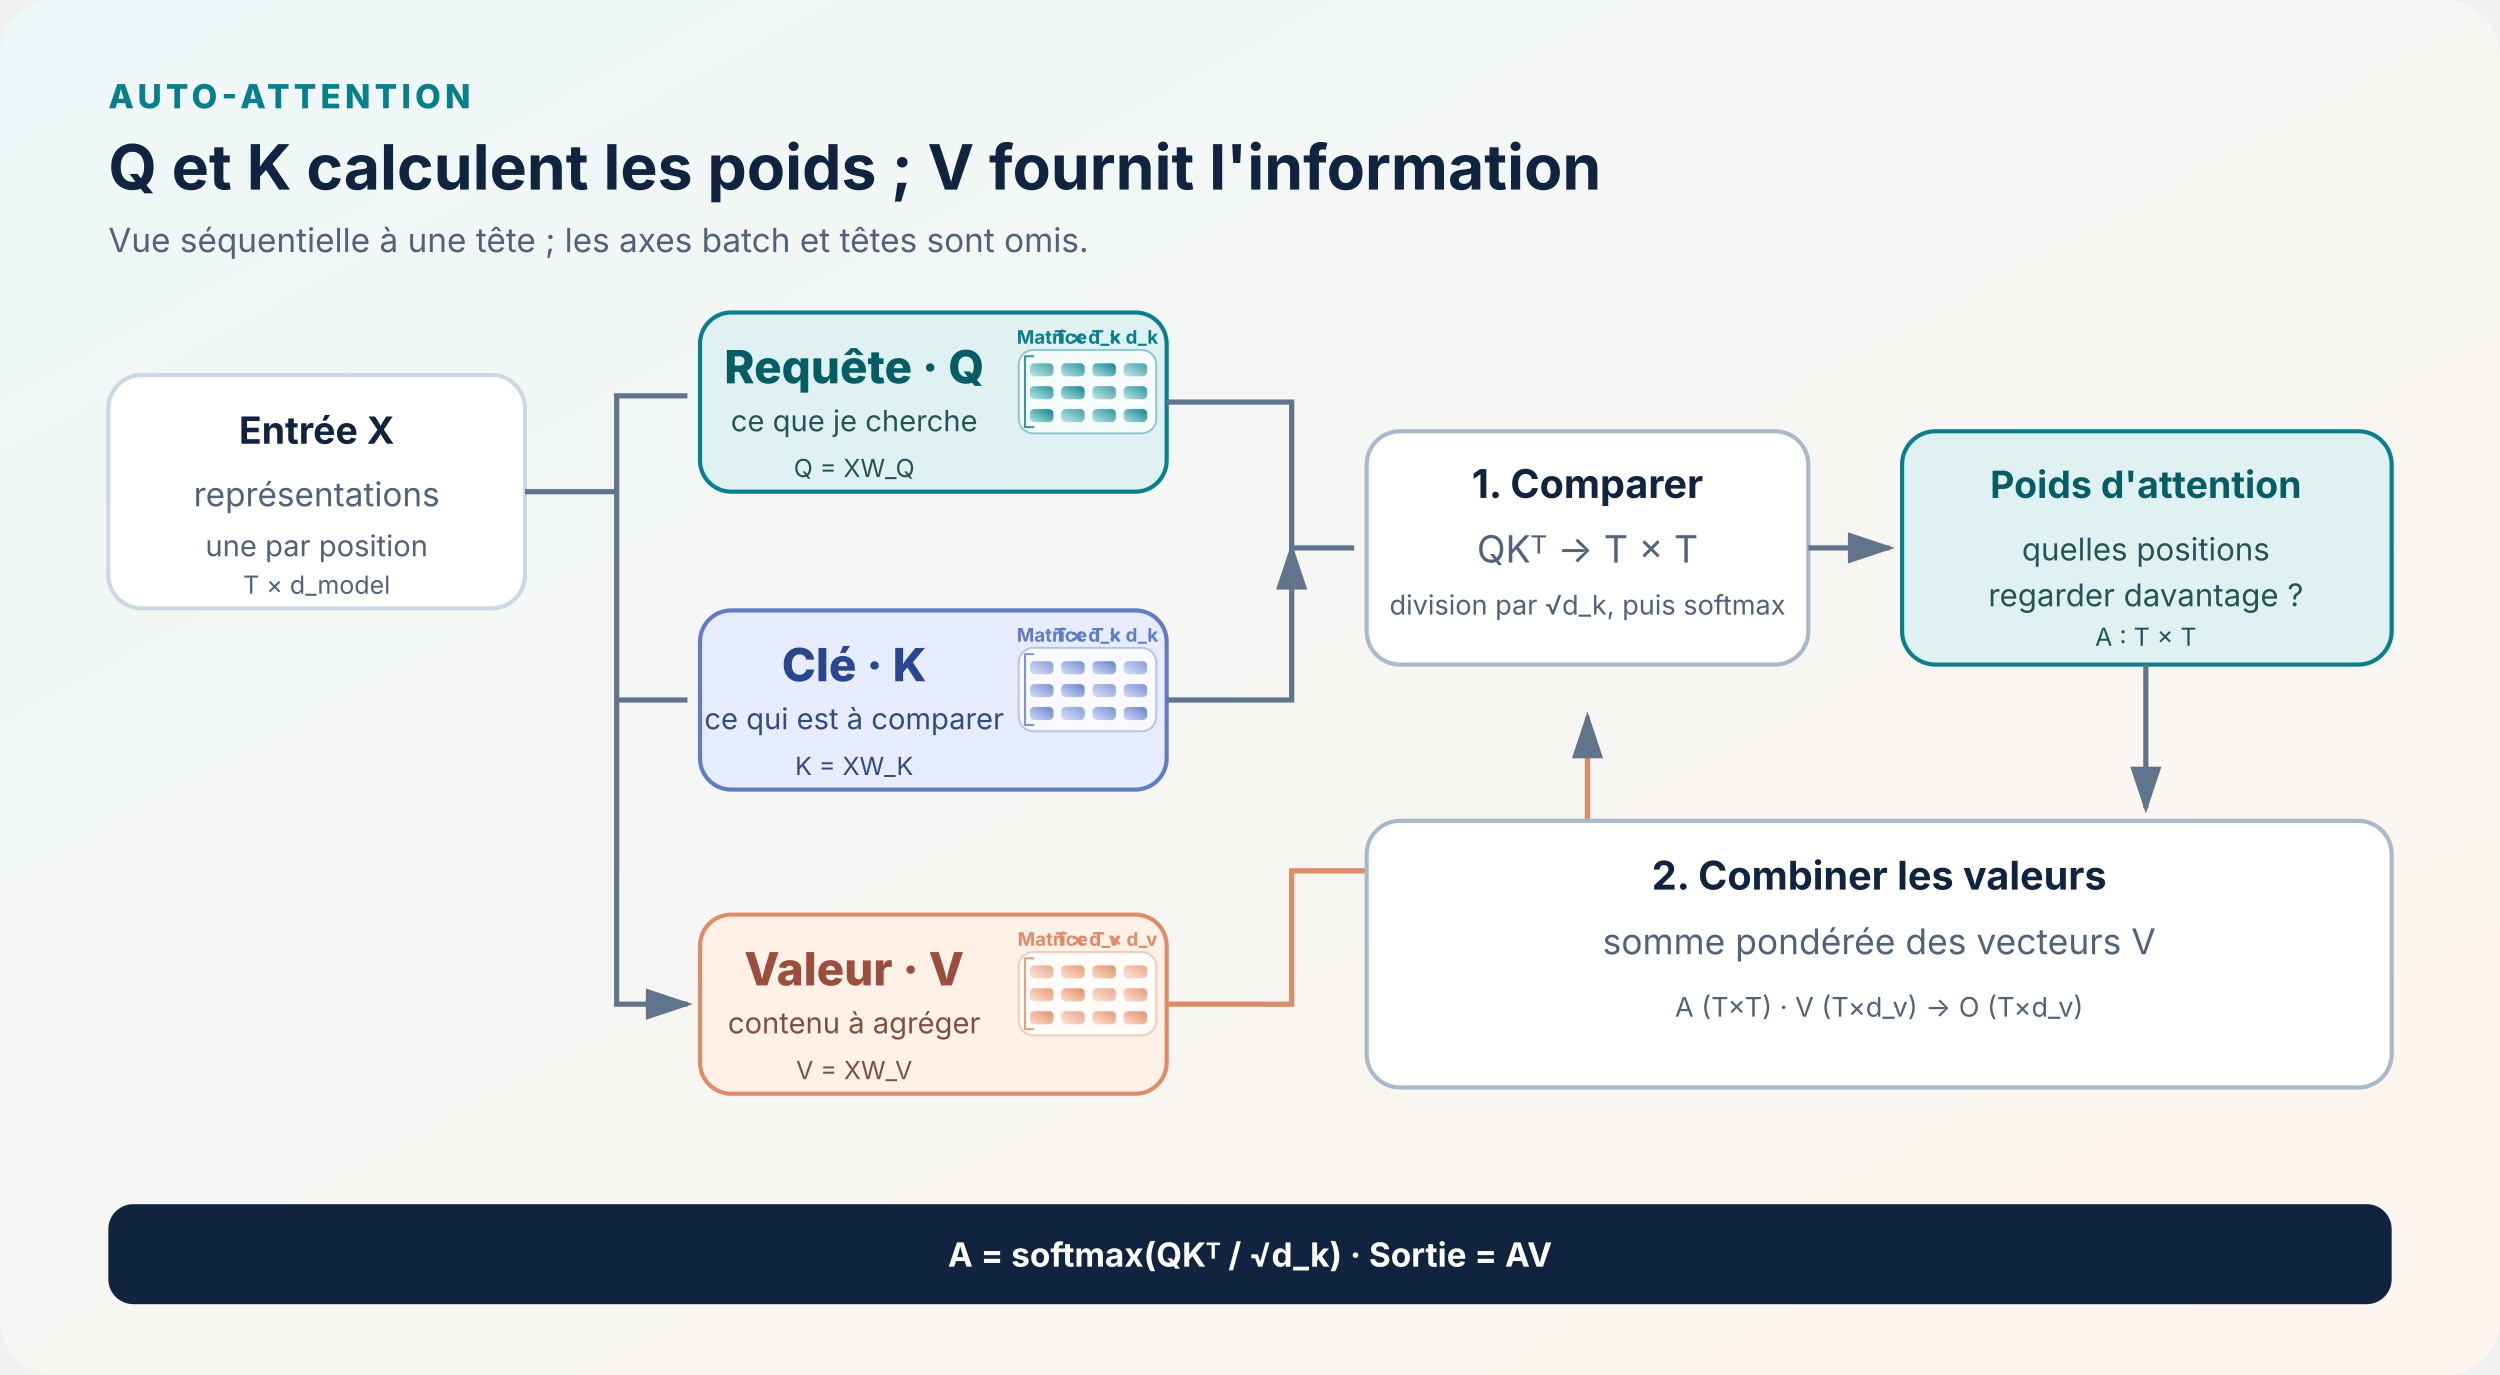
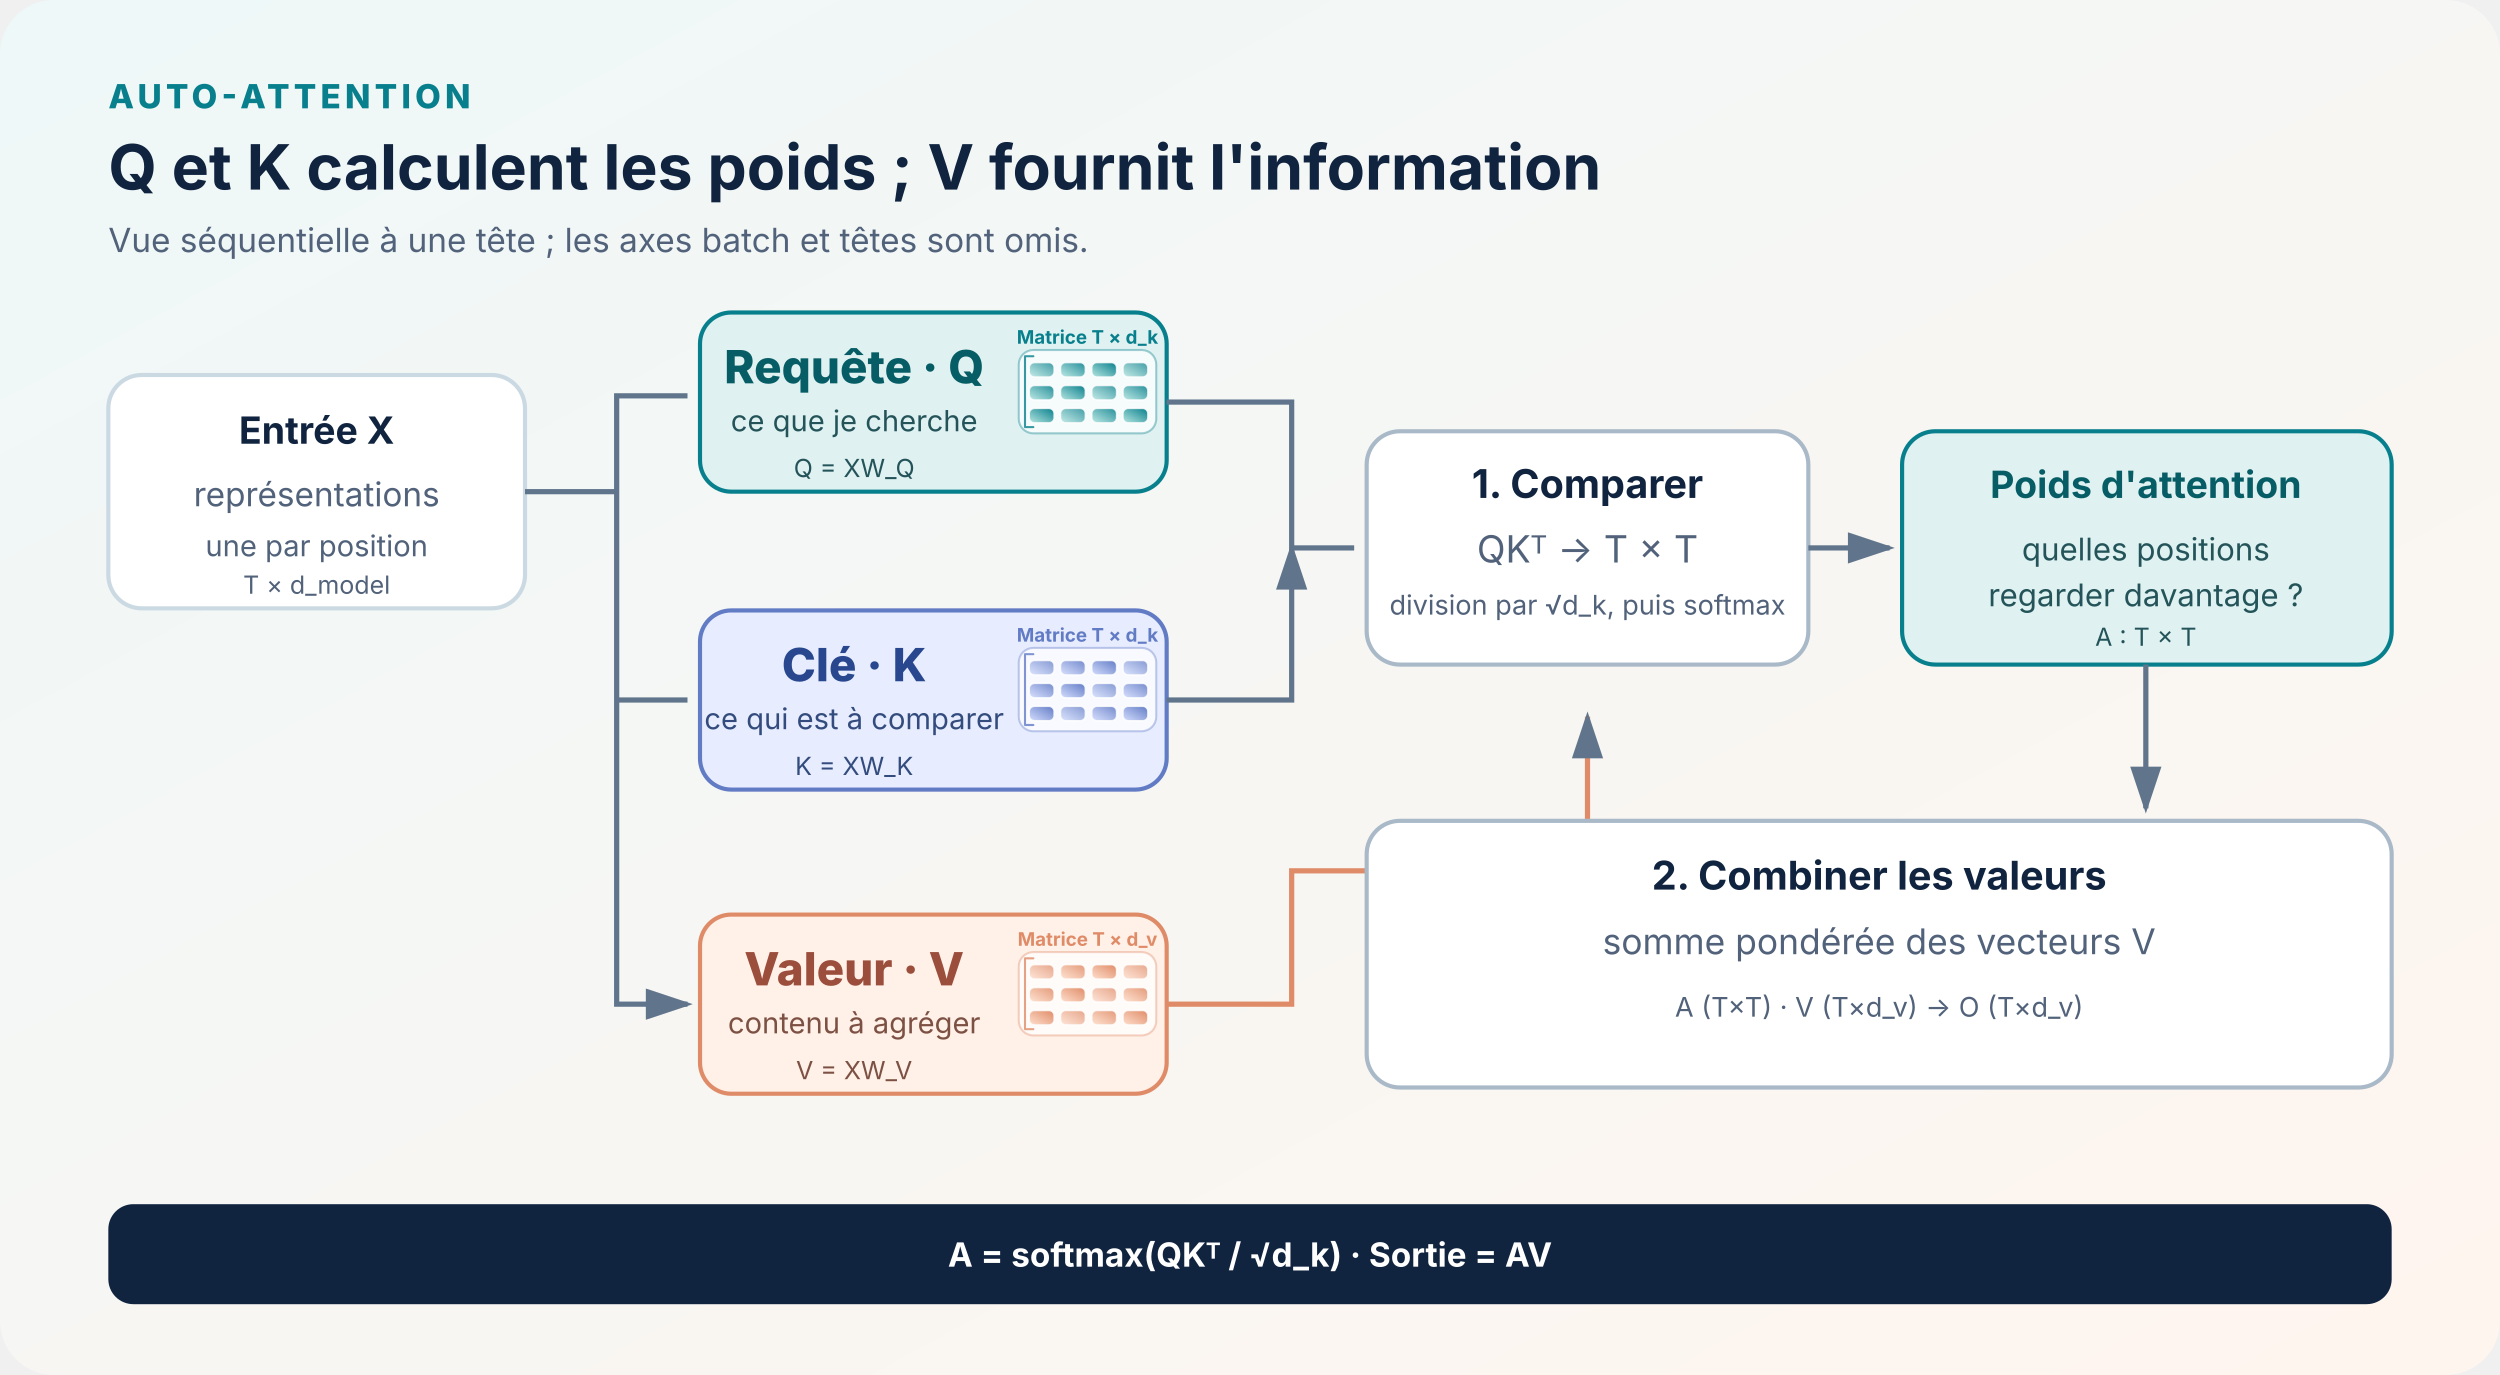
<svg xmlns="http://www.w3.org/2000/svg" width="1200" height="660" viewBox="0 0 1200 660" role="img" aria-labelledby="title desc">
  <defs>
    <linearGradient id="qMatrix" x1="0" y1="1" x2="1" y2="0">
      <stop stop-color="#b7e7e2" />
      <stop offset="1" stop-color="#087f8c" />
    </linearGradient>
    <linearGradient id="kMatrix" x1="0" y1="1" x2="1" y2="0">
      <stop stop-color="#d5defe" />
      <stop offset="1" stop-color="#617bc5" />
    </linearGradient>
    <linearGradient id="vMatrix" x1="0" y1="1" x2="1" y2="0">
      <stop stop-color="#ffe0ce" />
      <stop offset="1" stop-color="#df8b67" />
    </linearGradient>
    <linearGradient id="bg" x1="0" y1="0" x2="1" y2="1">
      <stop stop-color="#eef8f8" />
      <stop offset="1" stop-color="#fff5ef" />
    </linearGradient>
    <marker id="arrow" markerWidth="10" markerHeight="10" refX="8" refY="3" orient="auto">
      <path d="M0,0 L0,6 L9,3 z" fill="#60758b" />
    </marker>
  </defs>
  <rect width="1200" height="660" rx="26" fill="url(#bg)" />
  <text x="52" y="52" font-family="Inter,Arial,sans-serif" font-size="16" font-weight="800" letter-spacing="2" fill="#087f8c">AUTO-ATTENTION</text>
  <text x="52" y="91" font-family="Inter,Arial,sans-serif" font-size="30" font-weight="750" fill="#10233f">Q et K calculent les poids ; V fournit l'information</text>
  <text x="52" y="121" font-family="Inter,Arial,sans-serif" font-size="16" fill="#51627a">Vue séquentielle à une tête ; les axes batch et têtes sont omis.</text>
  <rect x="52" y="180" width="200" height="112" rx="16" fill="#fff" stroke="#cbd9e3" stroke-width="2" />
  <text x="152" y="213" text-anchor="middle" font-family="Inter,Arial,sans-serif" font-size="18" font-weight="750" fill="#10233f">Entrée X</text>
  <text x="152" y="243" text-anchor="middle" font-family="Inter,Arial,sans-serif" font-size="16" fill="#51627a">représentations</text>
  <text x="152" y="267" text-anchor="middle" font-family="Inter,Arial,sans-serif" font-size="14" fill="#51627a">une par position</text>
  <text x="152" y="285" text-anchor="middle" font-family="Inter,Arial,sans-serif" font-size="12" fill="#51627a">T × d_model</text>
  <path d="M252 236 H296 V190 H330 M296 236 V336 H330 M296 236 V482 H330" fill="none" stroke="#60758b" stroke-width="2.5" marker-end="url(#arrow)" />
  <rect x="336" y="150" width="224" height="86" rx="15" fill="#dff2f1" stroke="#087f8c" stroke-width="2" />
  <text x="410" y="184" text-anchor="middle" font-family="Inter,Arial,sans-serif" font-size="22" font-weight="800" fill="#075d65">Requête · Q</text>
  <text x="410" y="207" text-anchor="middle" font-family="Inter,Arial,sans-serif" font-size="14" fill="#24545a">ce que je cherche</text>
  <text x="410" y="229" text-anchor="middle" font-family="Inter,Arial,sans-serif" font-size="12" fill="#24545a">Q = XW_Q</text>
  <text x="522" y="165" text-anchor="middle" font-family="Inter,Arial,sans-serif" font-size="9" font-weight="750" fill="#087f8c">Matrice T × d_k</text>
  <g>
    <rect x="489" y="168" width="66" height="40" rx="7" fill="#ffffff" fill-opacity=".72" stroke="#087f8c" stroke-opacity=".38" stroke-width="1" />
    <rect x="494" y="174" width="12" height="7" rx="2.5" fill="url(#qMatrix)" fill-opacity="0.76" stroke="#ffffff" stroke-opacity=".82" stroke-width=".8" />
    <rect x="509" y="174" width="12" height="7" rx="2.5" fill="url(#qMatrix)" fill-opacity="0.88" stroke="#ffffff" stroke-opacity=".82" stroke-width=".8" />
    <rect x="524" y="174" width="12" height="7" rx="2.5" fill="url(#qMatrix)" fill-opacity="1" stroke="#ffffff" stroke-opacity=".82" stroke-width=".8" />
    <rect x="539" y="174" width="12" height="7" rx="2.5" fill="url(#qMatrix)" fill-opacity="0.76" stroke="#ffffff" stroke-opacity=".82" stroke-width=".8" />
    <rect x="494" y="185" width="12" height="7" rx="2.5" fill="url(#qMatrix)" fill-opacity="0.88" stroke="#ffffff" stroke-opacity=".82" stroke-width=".8" />
    <rect x="509" y="185" width="12" height="7" rx="2.5" fill="url(#qMatrix)" fill-opacity="1" stroke="#ffffff" stroke-opacity=".82" stroke-width=".8" />
    <rect x="524" y="185" width="12" height="7" rx="2.5" fill="url(#qMatrix)" fill-opacity="0.76" stroke="#ffffff" stroke-opacity=".82" stroke-width=".8" />
    <rect x="539" y="185" width="12" height="7" rx="2.5" fill="url(#qMatrix)" fill-opacity="0.88" stroke="#ffffff" stroke-opacity=".82" stroke-width=".8" />
    <rect x="494" y="196" width="12" height="7" rx="2.5" fill="url(#qMatrix)" fill-opacity="1" stroke="#ffffff" stroke-opacity=".82" stroke-width=".8" />
    <rect x="509" y="196" width="12" height="7" rx="2.5" fill="url(#qMatrix)" fill-opacity="0.76" stroke="#ffffff" stroke-opacity=".82" stroke-width=".8" />
    <rect x="524" y="196" width="12" height="7" rx="2.5" fill="url(#qMatrix)" fill-opacity="0.88" stroke="#ffffff" stroke-opacity=".82" stroke-width=".8" />
    <rect x="539" y="196" width="12" height="7" rx="2.5" fill="url(#qMatrix)" fill-opacity="1" stroke="#ffffff" stroke-opacity=".82" stroke-width=".8" />
    <path d="M492 171 V205 M492 171 h4 M492 205 h4" fill="none" stroke="#087f8c" stroke-width="1" stroke-linecap="round" opacity=".8" />
  </g>
-   <text x="522" y="165" text-anchor="middle" font-family="Inter,Arial,sans-serif" font-size="9" font-weight="750" fill="#087f8c">T × d_k</text>
  <rect x="336" y="293" width="224" height="86" rx="15" fill="#e7edff" stroke="#617bc5" stroke-width="2" />
  <text x="410" y="327" text-anchor="middle" font-family="Inter,Arial,sans-serif" font-size="22" font-weight="800" fill="#29478e">Clé · K</text>
  <text x="410" y="350" text-anchor="middle" font-family="Inter,Arial,sans-serif" font-size="14" fill="#334c7d">ce qui est à comparer</text>
  <text x="410" y="372" text-anchor="middle" font-family="Inter,Arial,sans-serif" font-size="12" fill="#334c7d">K = XW_K</text>
  <text x="522" y="308" text-anchor="middle" font-family="Inter,Arial,sans-serif" font-size="9" font-weight="750" fill="#617bc5">Matrice T × d_k</text>
  <g>
    <rect x="489" y="311" width="66" height="40" rx="7" fill="#ffffff" fill-opacity=".72" stroke="#617bc5" stroke-opacity=".38" stroke-width="1" />
    <rect x="494" y="317" width="12" height="7" rx="2.5" fill="url(#kMatrix)" fill-opacity="0.76" stroke="#ffffff" stroke-opacity=".82" stroke-width=".8" />
    <rect x="509" y="317" width="12" height="7" rx="2.5" fill="url(#kMatrix)" fill-opacity="0.88" stroke="#ffffff" stroke-opacity=".82" stroke-width=".8" />
    <rect x="524" y="317" width="12" height="7" rx="2.5" fill="url(#kMatrix)" fill-opacity="1" stroke="#ffffff" stroke-opacity=".82" stroke-width=".8" />
    <rect x="539" y="317" width="12" height="7" rx="2.5" fill="url(#kMatrix)" fill-opacity="0.76" stroke="#ffffff" stroke-opacity=".82" stroke-width=".8" />
    <rect x="494" y="328" width="12" height="7" rx="2.5" fill="url(#kMatrix)" fill-opacity="0.88" stroke="#ffffff" stroke-opacity=".82" stroke-width=".8" />
    <rect x="509" y="328" width="12" height="7" rx="2.5" fill="url(#kMatrix)" fill-opacity="1" stroke="#ffffff" stroke-opacity=".82" stroke-width=".8" />
    <rect x="524" y="328" width="12" height="7" rx="2.5" fill="url(#kMatrix)" fill-opacity="0.76" stroke="#ffffff" stroke-opacity=".82" stroke-width=".8" />
    <rect x="539" y="328" width="12" height="7" rx="2.5" fill="url(#kMatrix)" fill-opacity="0.88" stroke="#ffffff" stroke-opacity=".82" stroke-width=".8" />
    <rect x="494" y="339" width="12" height="7" rx="2.5" fill="url(#kMatrix)" fill-opacity="1" stroke="#ffffff" stroke-opacity=".82" stroke-width=".8" />
    <rect x="509" y="339" width="12" height="7" rx="2.5" fill="url(#kMatrix)" fill-opacity="0.76" stroke="#ffffff" stroke-opacity=".82" stroke-width=".8" />
    <rect x="524" y="339" width="12" height="7" rx="2.5" fill="url(#kMatrix)" fill-opacity="0.88" stroke="#ffffff" stroke-opacity=".82" stroke-width=".8" />
    <rect x="539" y="339" width="12" height="7" rx="2.5" fill="url(#kMatrix)" fill-opacity="1" stroke="#ffffff" stroke-opacity=".82" stroke-width=".8" />
    <path d="M492 314 V348 M492 314 h4 M492 348 h4" fill="none" stroke="#617bc5" stroke-width="1" stroke-linecap="round" opacity=".8" />
  </g>
-   <text x="522" y="308" text-anchor="middle" font-family="Inter,Arial,sans-serif" font-size="9" font-weight="750" fill="#617bc5">T × d_k</text>
  <rect x="336" y="439" width="224" height="86" rx="15" fill="#fff0e8" stroke="#df8b67" stroke-width="2" />
  <text x="410" y="473" text-anchor="middle" font-family="Inter,Arial,sans-serif" font-size="22" font-weight="800" fill="#9b4e3c">Valeur · V</text>
  <text x="410" y="496" text-anchor="middle" font-family="Inter,Arial,sans-serif" font-size="14" fill="#7c5143">contenu à agréger</text>
  <text x="410" y="518" text-anchor="middle" font-family="Inter,Arial,sans-serif" font-size="12" fill="#7c5143">V = XW_V</text>
  <text x="522" y="454" text-anchor="middle" font-family="Inter,Arial,sans-serif" font-size="9" font-weight="750" fill="#df8b67">Matrice T × d_v</text>
  <g>
    <rect x="489" y="457" width="66" height="40" rx="7" fill="#ffffff" fill-opacity=".72" stroke="#df8b67" stroke-opacity=".38" stroke-width="1" />
    <rect x="494" y="463" width="12" height="7" rx="2.5" fill="url(#vMatrix)" fill-opacity="0.76" stroke="#ffffff" stroke-opacity=".82" stroke-width=".8" />
    <rect x="509" y="463" width="12" height="7" rx="2.5" fill="url(#vMatrix)" fill-opacity="0.88" stroke="#ffffff" stroke-opacity=".82" stroke-width=".8" />
    <rect x="524" y="463" width="12" height="7" rx="2.5" fill="url(#vMatrix)" fill-opacity="1" stroke="#ffffff" stroke-opacity=".82" stroke-width=".8" />
    <rect x="539" y="463" width="12" height="7" rx="2.5" fill="url(#vMatrix)" fill-opacity="0.76" stroke="#ffffff" stroke-opacity=".82" stroke-width=".8" />
    <rect x="494" y="474" width="12" height="7" rx="2.5" fill="url(#vMatrix)" fill-opacity="0.88" stroke="#ffffff" stroke-opacity=".82" stroke-width=".8" />
    <rect x="509" y="474" width="12" height="7" rx="2.5" fill="url(#vMatrix)" fill-opacity="1" stroke="#ffffff" stroke-opacity=".82" stroke-width=".8" />
    <rect x="524" y="474" width="12" height="7" rx="2.5" fill="url(#vMatrix)" fill-opacity="0.76" stroke="#ffffff" stroke-opacity=".82" stroke-width=".8" />
    <rect x="539" y="474" width="12" height="7" rx="2.5" fill="url(#vMatrix)" fill-opacity="0.88" stroke="#ffffff" stroke-opacity=".82" stroke-width=".8" />
    <rect x="494" y="485" width="12" height="7" rx="2.5" fill="url(#vMatrix)" fill-opacity="1" stroke="#ffffff" stroke-opacity=".82" stroke-width=".8" />
    <rect x="509" y="485" width="12" height="7" rx="2.5" fill="url(#vMatrix)" fill-opacity="0.76" stroke="#ffffff" stroke-opacity=".82" stroke-width=".8" />
    <rect x="524" y="485" width="12" height="7" rx="2.5" fill="url(#vMatrix)" fill-opacity="0.88" stroke="#ffffff" stroke-opacity=".82" stroke-width=".8" />
    <rect x="539" y="485" width="12" height="7" rx="2.5" fill="url(#vMatrix)" fill-opacity="1" stroke="#ffffff" stroke-opacity=".82" stroke-width=".8" />
    <path d="M492 460 V494 M492 460 h4 M492 494 h4" fill="none" stroke="#df8b67" stroke-width="1" stroke-linecap="round" opacity=".8" />
  </g>
-   <text x="522" y="454" text-anchor="middle" font-family="Inter,Arial,sans-serif" font-size="9" font-weight="750" fill="#df8b67">T × d_v</text>
  <path d="M560 193 H620 V263 H650 M560 336 H620 V263" fill="none" stroke="#60758b" stroke-width="2.5" marker-end="url(#arrow)" />
  <rect x="656" y="207" width="212" height="112" rx="16" fill="#fff" stroke="#a9b9c8" stroke-width="2" />
  <text x="762" y="239" text-anchor="middle" font-family="Inter,Arial,sans-serif" font-size="19" font-weight="750" fill="#10233f">1. Comparer</text>
  <text x="762" y="270" text-anchor="middle" font-family="Inter,Arial,sans-serif" font-size="18" fill="#51627a">QKᵀ → T × T</text>
  <text x="762" y="295" text-anchor="middle" font-family="Inter,Arial,sans-serif" font-size="13" fill="#51627a">division par √d_k, puis softmax</text>
  <path d="M868 263 H907" fill="none" stroke="#60758b" stroke-width="2.5" marker-end="url(#arrow)" />
  <rect x="913" y="207" width="235" height="112" rx="16" fill="#dff2f1" stroke="#087f8c" stroke-width="2" />
  <text x="1030" y="239" text-anchor="middle" font-family="Inter,Arial,sans-serif" font-size="18" font-weight="750" fill="#075d65">Poids d'attention</text>
  <text x="1030" y="269" text-anchor="middle" font-family="Inter,Arial,sans-serif" font-size="15" fill="#24545a">quelles positions</text>
  <text x="1030" y="291" text-anchor="middle" font-family="Inter,Arial,sans-serif" font-size="15" fill="#24545a">regarder davantage ?</text>
  <text x="1030" y="310" text-anchor="middle" font-family="Inter,Arial,sans-serif" font-size="12" fill="#24545a">A : T × T</text>
  <path d="M560 482 H620 V418 H762 V344" fill="none" stroke="#df8b67" stroke-width="2.5" marker-end="url(#arrow)" />
  <path d="M1030 319 V388" fill="none" stroke="#60758b" stroke-width="2.5" marker-end="url(#arrow)" />
  <rect x="656" y="394" width="492" height="128" rx="16" fill="#fff" stroke="#a9b9c8" stroke-width="2" />
  <text x="902" y="427" text-anchor="middle" font-family="Inter,Arial,sans-serif" font-size="19" font-weight="750" fill="#10233f">2. Combiner les valeurs</text>
  <text x="902" y="458" text-anchor="middle" font-family="Inter,Arial,sans-serif" font-size="17" fill="#51627a">somme pondérée des vecteurs V</text>
  <text x="902" y="488" text-anchor="middle" font-family="Inter,Arial,sans-serif" font-size="13" fill="#51627a">A (T×T) · V (T×d_v) → O (T×d_v)</text>
  <rect x="52" y="578" width="1096" height="48" rx="12" fill="#10233f" />
  <text x="600" y="608" text-anchor="middle" font-family="Inter,Arial,sans-serif" font-size="16" font-weight="650" fill="#fff">A = softmax(QKᵀ / √d_k) · Sortie = AV</text>
</svg>
